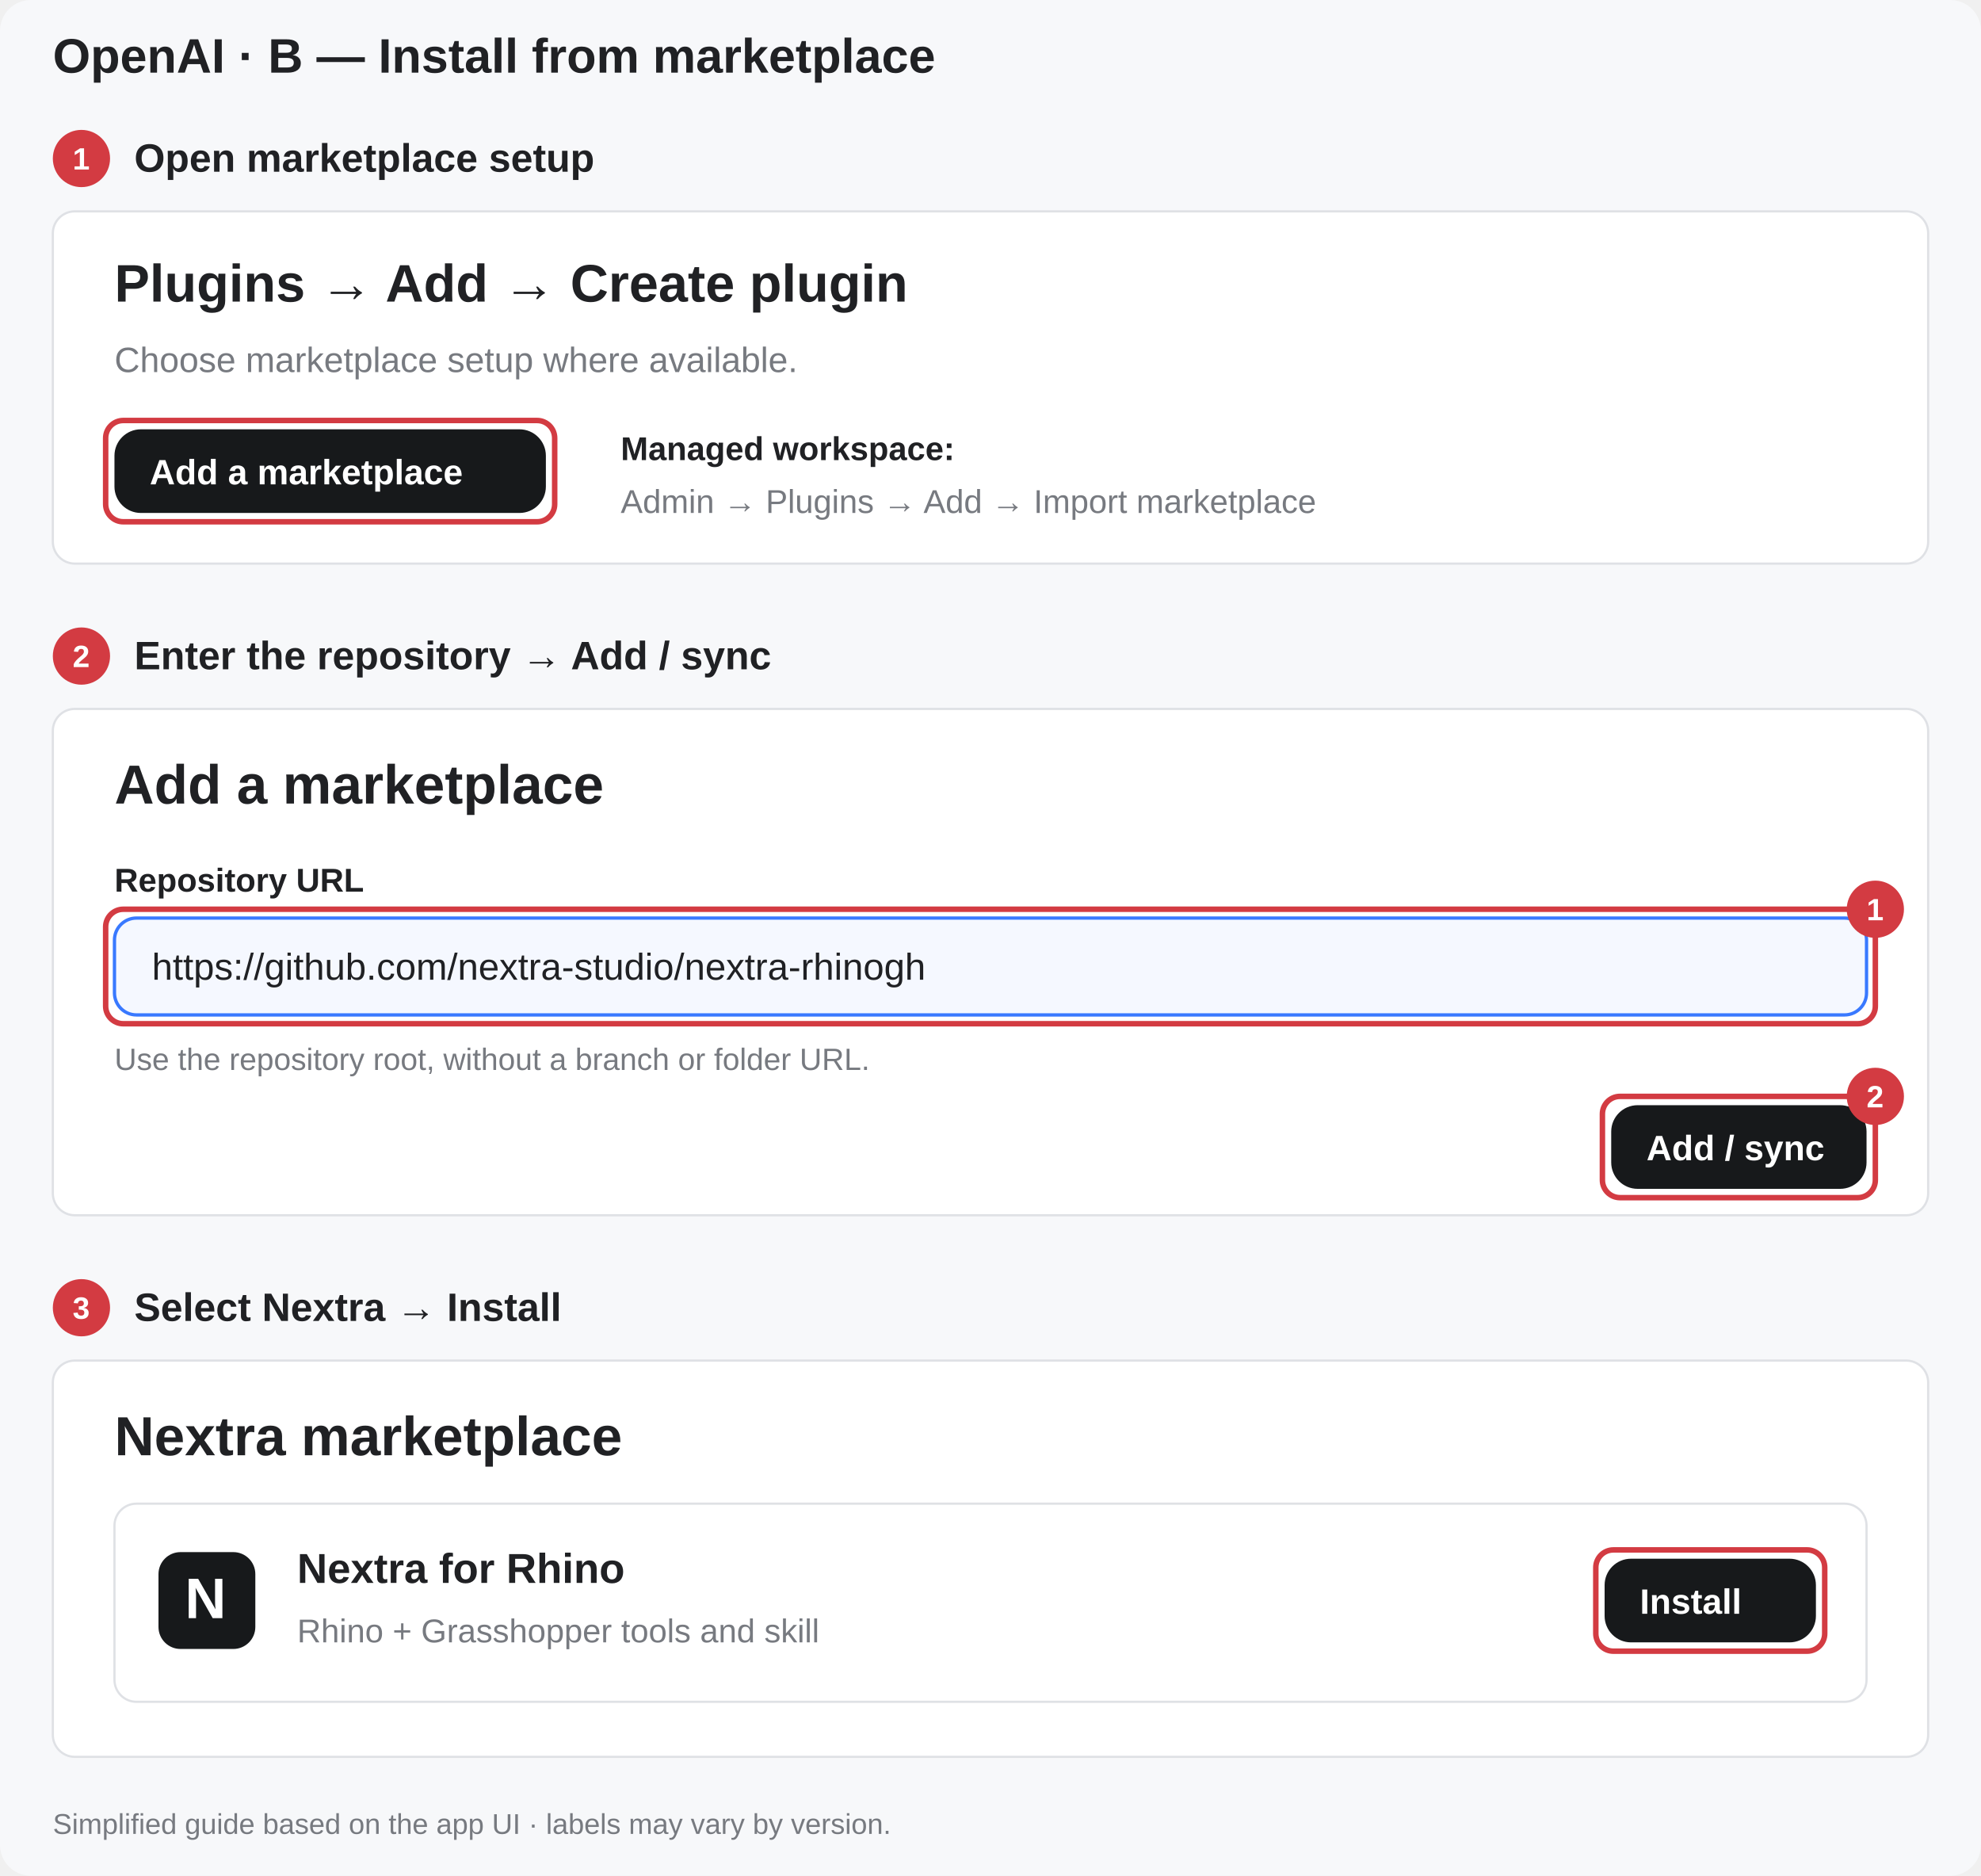
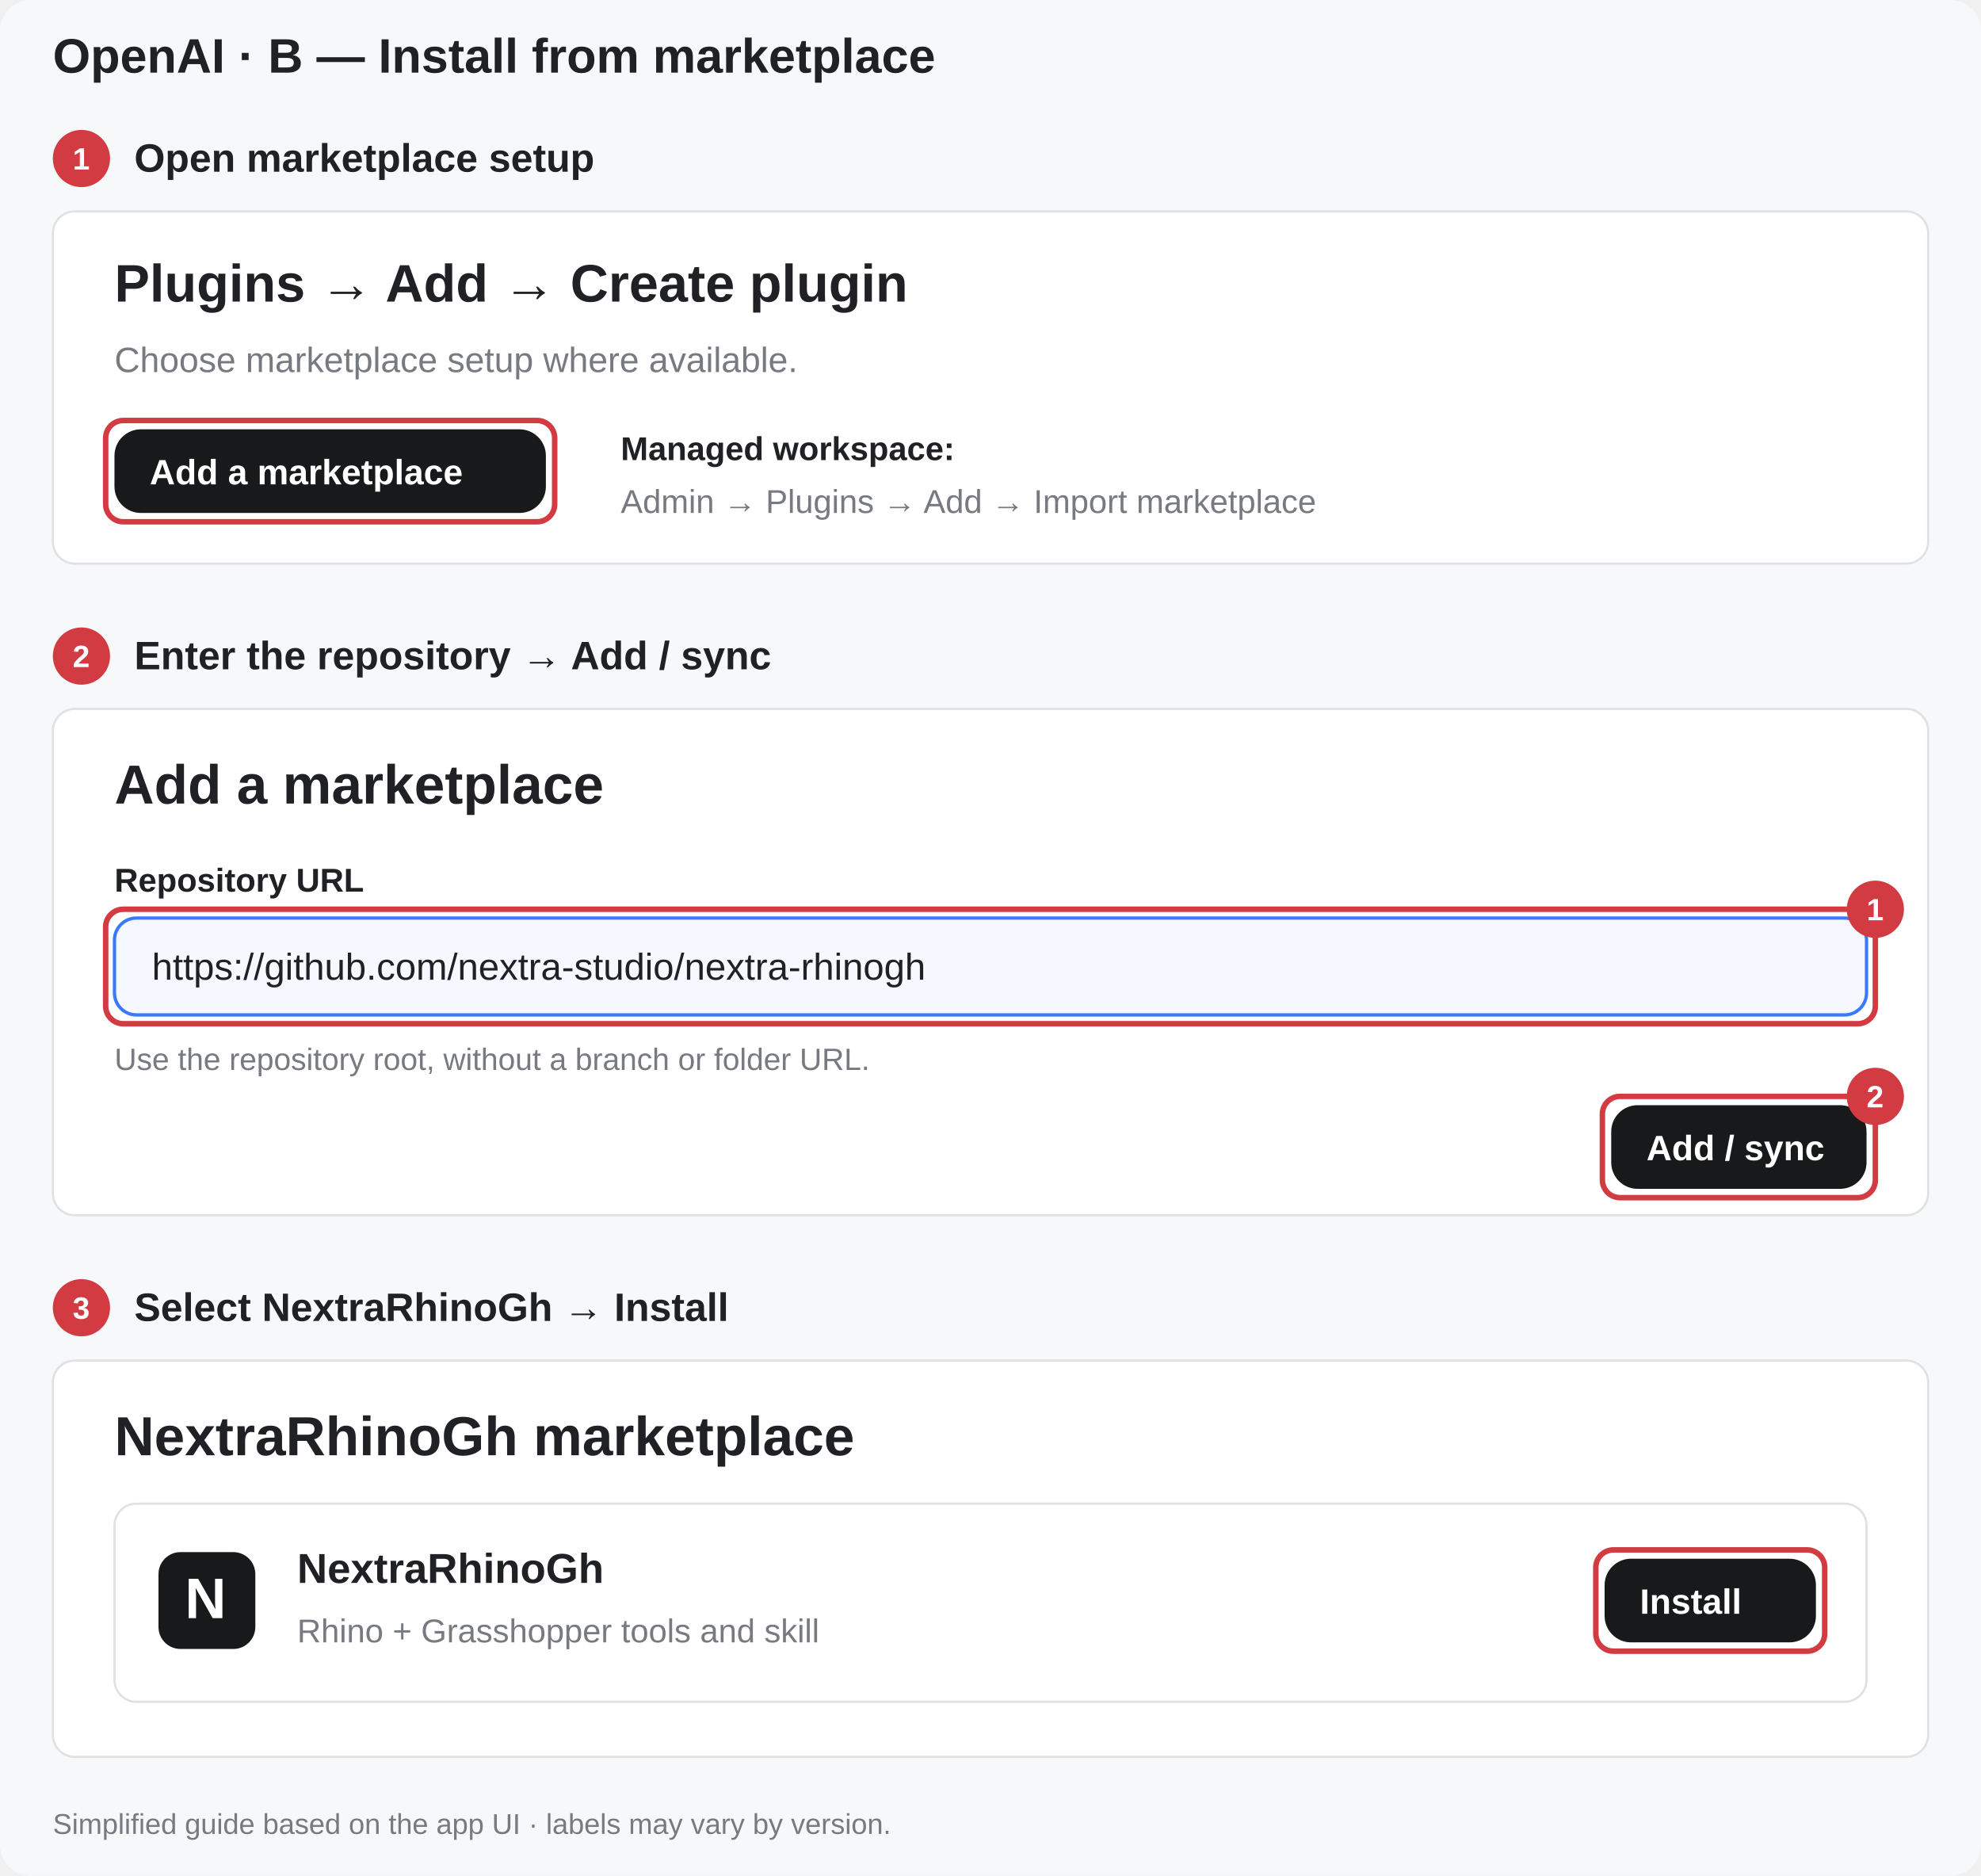
<svg xmlns="http://www.w3.org/2000/svg" width="900" height="852" viewBox="0 0 900 852">
  <style>
text{font-family:Segoe UI,Arial,sans-serif;fill:#202124}
.muted{fill:#777a80}.serif{font-family:Georgia,serif}
.paper{fill:#fff;stroke:#dfe1e5}.soft{fill:#f2f3f4}.selected{fill:#eef0f2}
.dark{fill:#17191b}.white{fill:#fff}.line{stroke:#dfe1e5;fill:none}
.focus{fill:none;stroke:#d33b42;stroke-width:2.5}
.number{fill:#d33b42}.blue{fill:#f5f8ff;stroke:#3979ff;stroke-width:1.5}
</style>
  <rect width="900" height="852" rx="14" fill="#f7f8fa" />
  <text x="24" y="33" font-size="22" class="" font-weight="600">OpenAI · B — Install from marketplace</text>
  <circle cx="37" cy="72" r="13" class="number" />
  <text x="33" y="77" font-size="14" class="white" font-weight="700">1</text>
  <text x="61" y="78" font-size="18" class="" font-weight="600">Open marketplace setup</text>
  <g transform="translate(24 96)">
    <rect x="0" y="0" width="852" height="160" rx="10" class="paper" />
    <text x="28" y="41" font-size="24" class="" font-weight="600">Plugins → Add → Create plugin</text>
    <text x="28" y="73" font-size="16" class="muted" font-weight="400">Choose marketplace setup where available.</text>
    <rect x="28" y="99" width="196" height="38" rx="12" class="dark" />
    <text x="44" y="124" font-size="16" class="white" font-weight="600">Add a marketplace</text>
    <rect x="24" y="95" width="204" height="46" rx="8" class="focus" />
    <text x="258" y="113" font-size="15" class="" font-weight="600">Managed workspace:</text>
    <text x="258" y="137" font-size="15" class="muted" font-weight="400">Admin → Plugins → Add → Import marketplace</text>
  </g>
  <circle cx="37" cy="298" r="13" class="number" />
  <text x="33" y="303" font-size="14" class="white" font-weight="700">2</text>
  <text x="61" y="304" font-size="18" class="" font-weight="600">Enter the repository → Add / sync</text>
  <g transform="translate(24 322)">
    <rect x="0" y="0" width="852" height="230" rx="10" class="paper" />
    <text x="28" y="43" font-size="25" class="" font-weight="600">Add a marketplace</text>
    <text x="28" y="83" font-size="15" class="" font-weight="600">Repository URL</text>
    <rect x="28" y="95" width="796" height="44" rx="10" class="blue" />
    <text x="45" y="123" font-size="17" class="" font-weight="400">https://github.com/nextra-studio/nextra-rhinogh</text>
    <text x="28" y="164" font-size="14" class="muted" font-weight="400">Use the repository root, without a branch or folder URL.</text>
    <rect x="708" y="180" width="116" height="38" rx="12" class="dark" />
    <text x="724" y="205" font-size="16" class="white" font-weight="600">Add / sync</text>
    <rect x="24" y="91" width="804" height="52" rx="8" class="focus" />
    <circle cx="828" cy="91" r="13" class="number" />
    <text x="824" y="96" font-size="14" class="white" font-weight="700">1</text>
    <rect x="704" y="176" width="124" height="46" rx="8" class="focus" />
    <circle cx="828" cy="176" r="13" class="number" />
    <text x="824" y="181" font-size="14" class="white" font-weight="700">2</text>
  </g>
  <circle cx="37" cy="594" r="13" class="number" />
  <text x="33" y="599" font-size="14" class="white" font-weight="700">3</text>
-   <text x="61" y="600" font-size="18" class="" font-weight="600">Select Nextra → Install</text>
+   <text x="61" y="600" font-size="18" class="" font-weight="600">Select NextraRhinoGh → Install</text>
  <g transform="translate(24 618)">
    <rect x="0" y="0" width="852" height="180" rx="10" class="paper" />
-     <text x="28" y="43" font-size="25" class="" font-weight="600">Nextra marketplace</text>
+     <text x="28" y="43" font-size="25" class="" font-weight="600">NextraRhinoGh marketplace</text>
    <rect x="28" y="65" width="796" height="90" rx="10" class="paper" />
    <rect x="48" y="87" width="44" height="44" rx="10" class="dark" />
    <text x="60" y="117" font-size="26" class="white" font-weight="700">N</text>
-     <text x="111" y="101" font-size="19" class="" font-weight="600">Nextra for Rhino</text>
+     <text x="111" y="101" font-size="19" class="" font-weight="600">NextraRhinoGh</text>
    <text x="111" y="128" font-size="15" class="muted" font-weight="400">Rhino + Grasshopper tools and skill</text>
    <rect x="705" y="90" width="96" height="38" rx="12" class="dark" />
    <text x="721" y="115" font-size="16" class="white" font-weight="600">Install</text>
    <rect x="701" y="86" width="104" height="46" rx="8" class="focus" />
  </g>
  <text x="24" y="833" font-size="13" class="muted" font-weight="400">Simplified guide based on the app UI · labels may vary by version.</text>
</svg>
